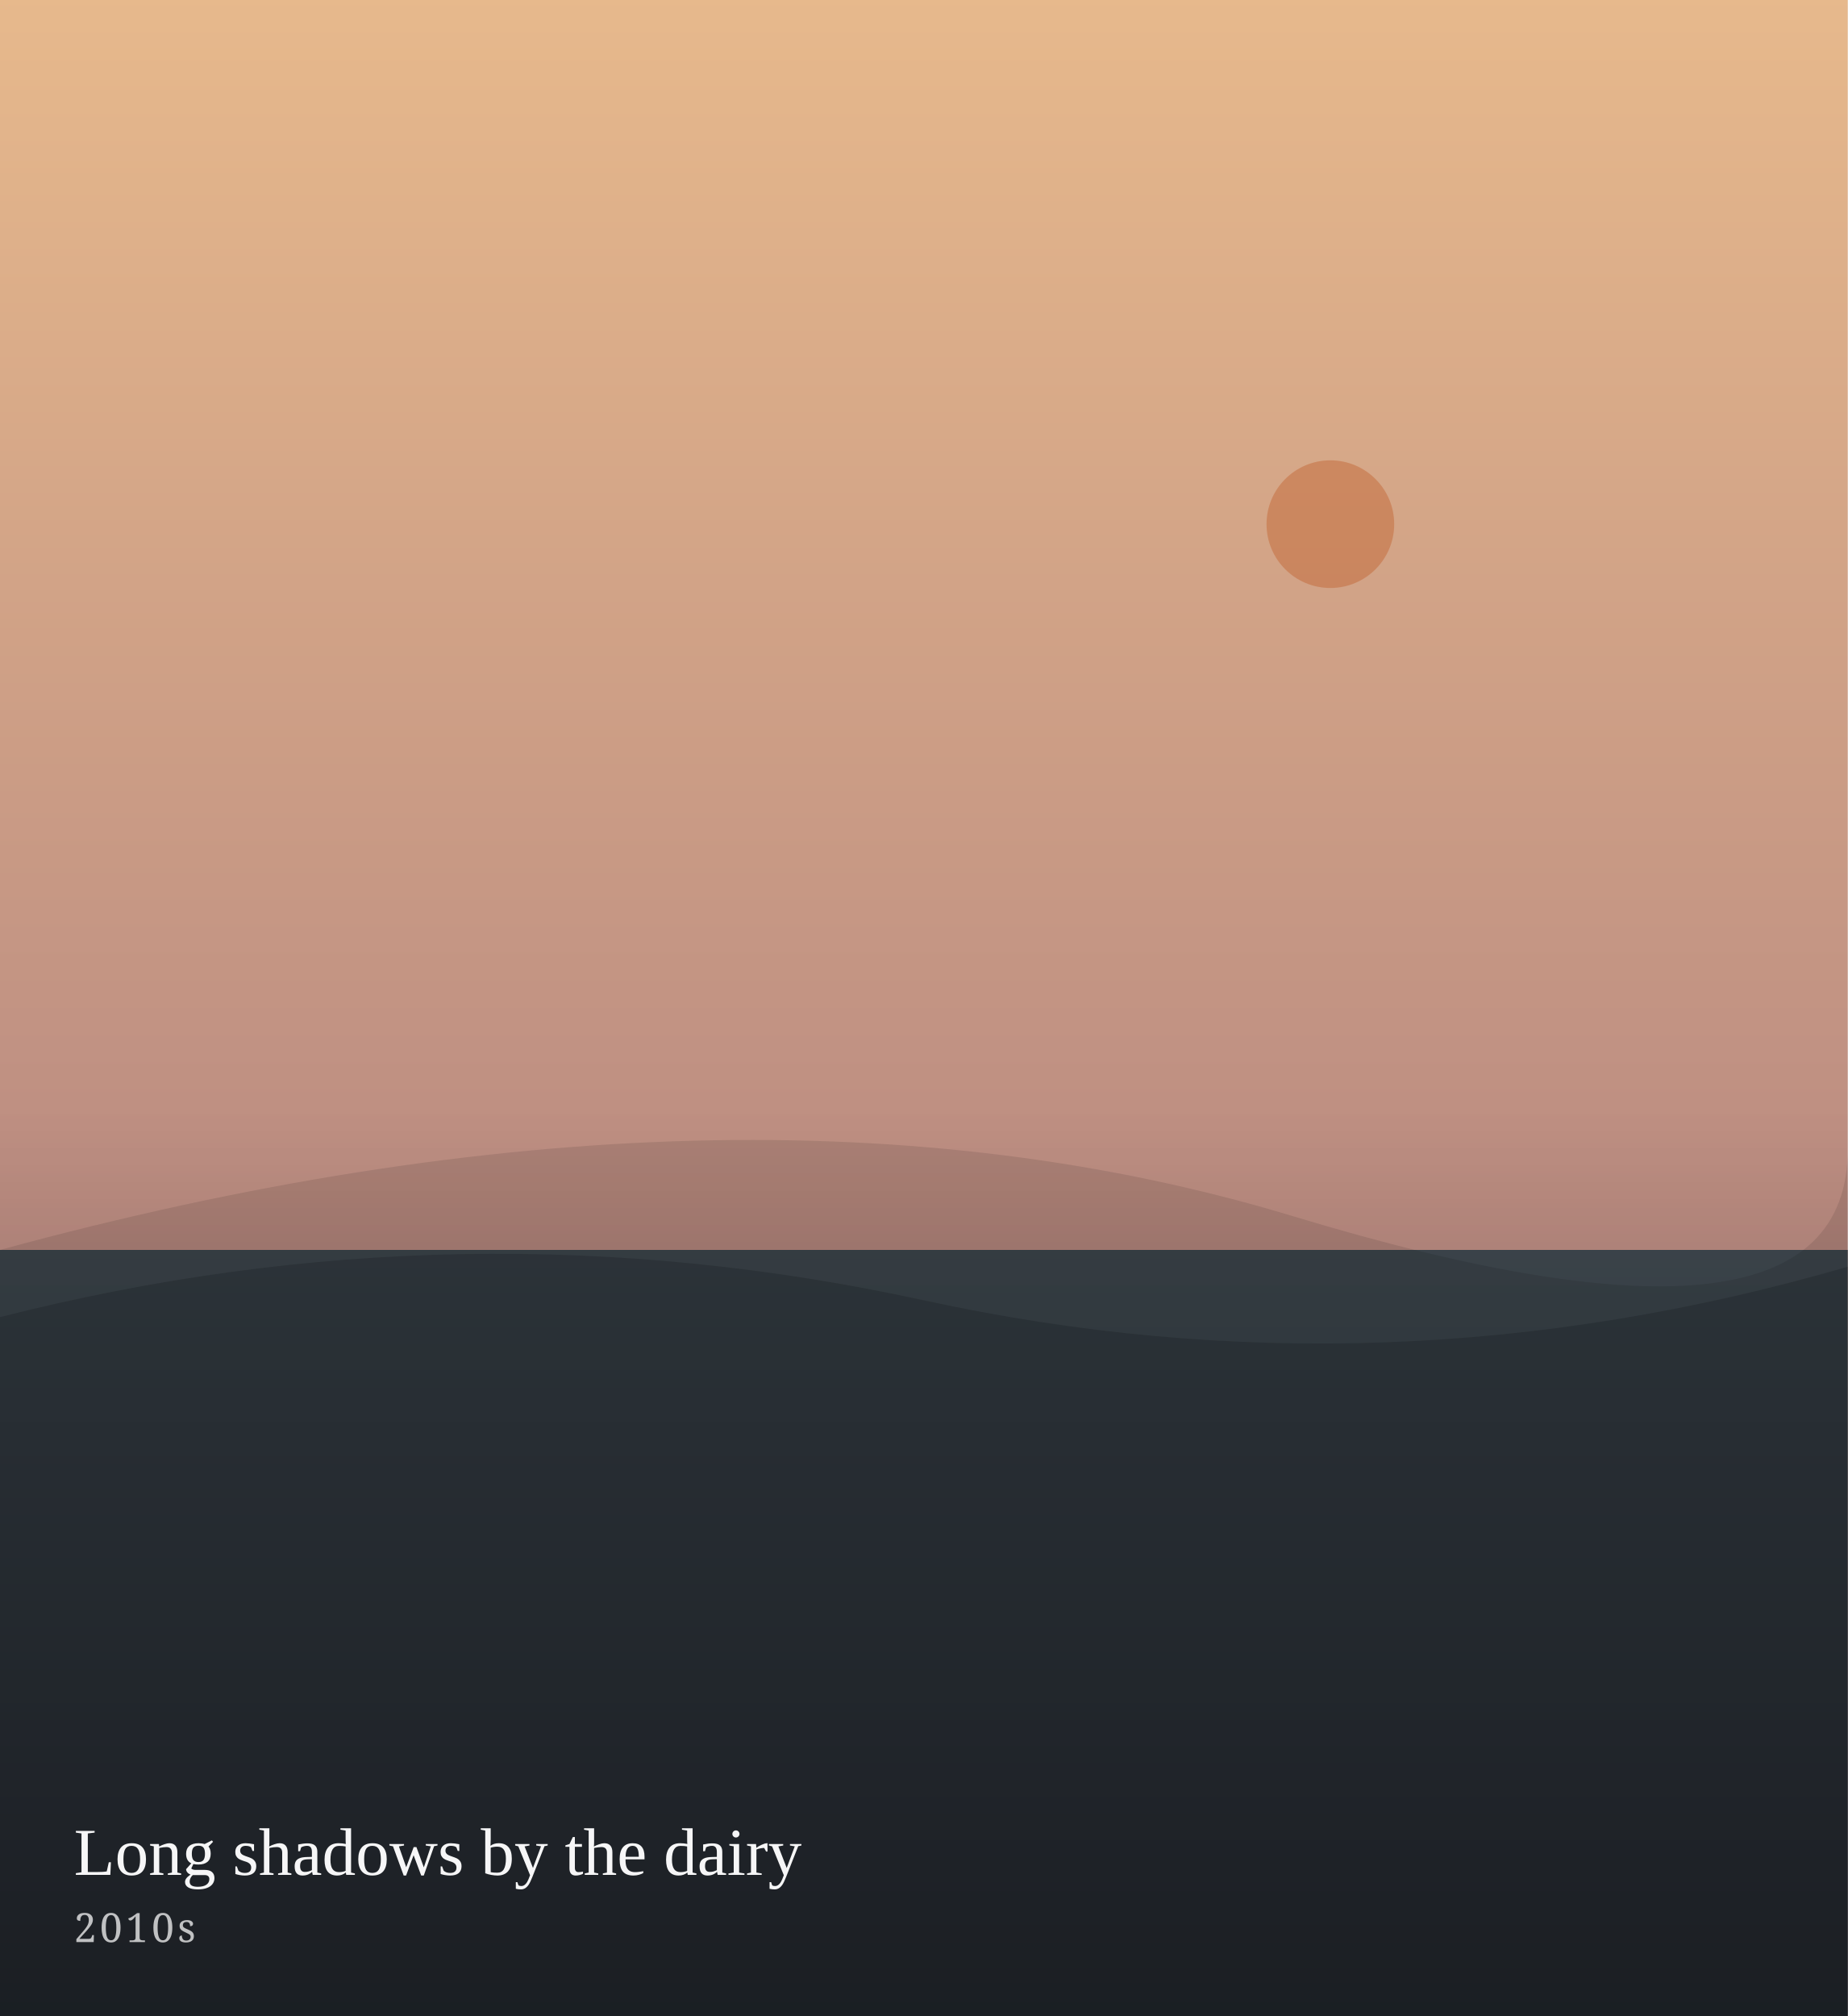
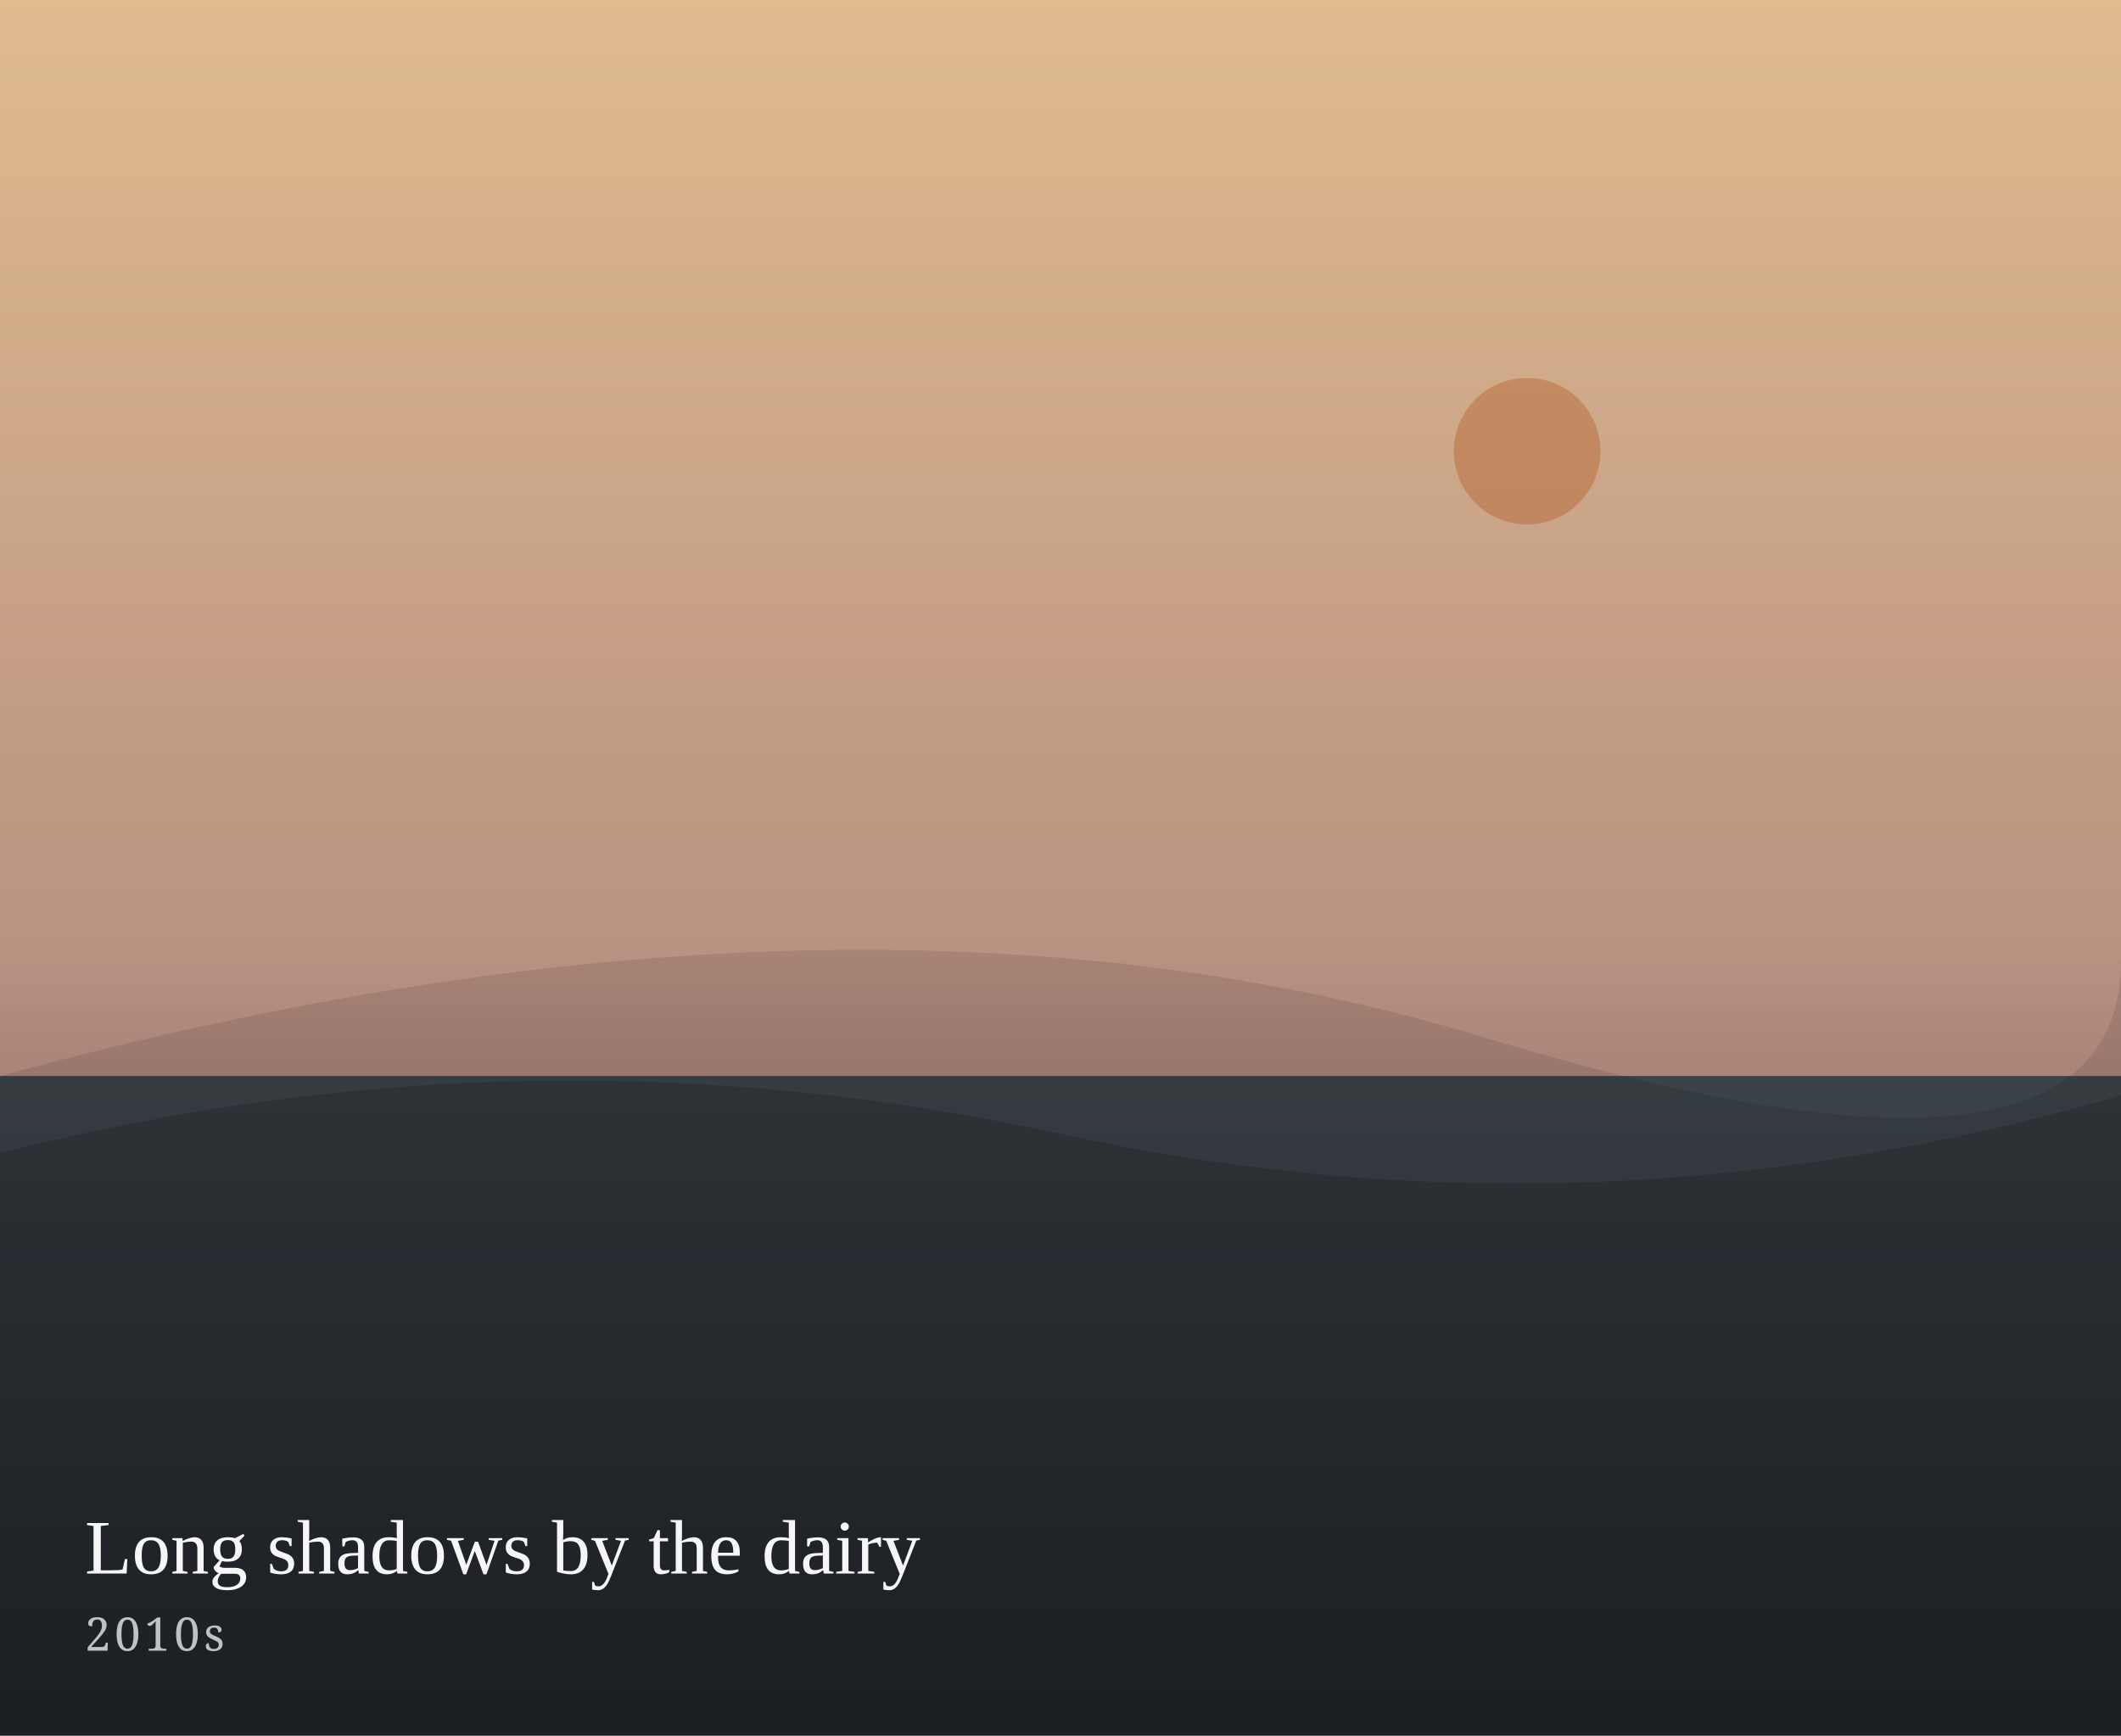
- <svg xmlns="http://www.w3.org/2000/svg" width="1100" height="1200" viewBox="0 0 1100 1200" role="img" aria-label="Long shadows by the dairy">
+ <svg xmlns="http://www.w3.org/2000/svg" width="1100" height="900" viewBox="0 0 1100 900" role="img" aria-label="Long shadows by the dairy">
  <defs>
    <linearGradient id="sky" x1="0" y1="0" x2="0" y2="1">
      <stop offset="0" stop-color="#E7B98C" />
      <stop offset="1" stop-color="#9E6E7A" />
    </linearGradient>
    <linearGradient id="vig" x1="0" y1="0" x2="0" y2="1">
      <stop offset="0.55" stop-color="#000" stop-opacity="0" />
      <stop offset="1" stop-color="#000" stop-opacity="0.42" />
    </linearGradient>
+     <filter id="tone" color-interpolation-filters="sRGB">
+       <feColorMatrix type="hueRotate" values="4" />
+       <feColorMatrix type="saturate" values="0.90" />
+     </filter>
  </defs>
-   <rect width="1100" height="1200" fill="url(#sky)" />
-   <path d="M0 744 L1100 744 L1100 1200 L0 1200 Z" fill="#33414A" opacity="0.92" />
-   <path d="M0 784 Q275 714 550 774 T1100 754 L1100 1200 L0 1200 Z" fill="#000" opacity="0.16" />
-   <circle cx="792" cy="312" r="38" fill="#C2622F" opacity="0.45" />
-   <path d="M0 744 Q440 624 770 724 T1100 684 L1100 1200 L0 1200 Z" fill="#000" opacity="0.1" />
-   <rect width="1100" height="1200" fill="url(#vig)" />
-   <text x="44" y="1116" font-family="Georgia, 'Times New Roman', serif" font-size="40" fill="#fff" opacity="0.96">Long shadows by the dairy</text>
-   <text x="44" y="1156" font-family="Georgia, serif" font-size="24" fill="#fff" opacity="0.72" letter-spacing="2">2010s</text>
+   <g filter="url(#tone)">
+     <rect width="1100" height="900" fill="url(#sky)" />
+     <path d="M0 558 L1100 558 L1100 900 L0 900 Z" fill="#33414A" opacity="0.92" />
+     <path d="M0 598 Q275 528 550 588 T1100 568 L1100 900 L0 900 Z" fill="#000" opacity="0.16" />
+     <circle cx="792" cy="234" r="38" fill="#C2622F" opacity="0.45" />
+     <path d="M0 558 Q440 438 770 538 T1100 498 L1100 900 L0 900 Z" fill="#000" opacity="0.1" />
+   </g>
+   <rect width="1100" height="900" fill="url(#vig)" />
+   <text x="44" y="816" font-family="Georgia, 'Times New Roman', serif" font-size="40" fill="#fff" opacity="0.96">Long shadows by the dairy</text>
+   <text x="44" y="856" font-family="Georgia, serif" font-size="24" fill="#fff" opacity="0.72" letter-spacing="2">2010s</text>
</svg>
